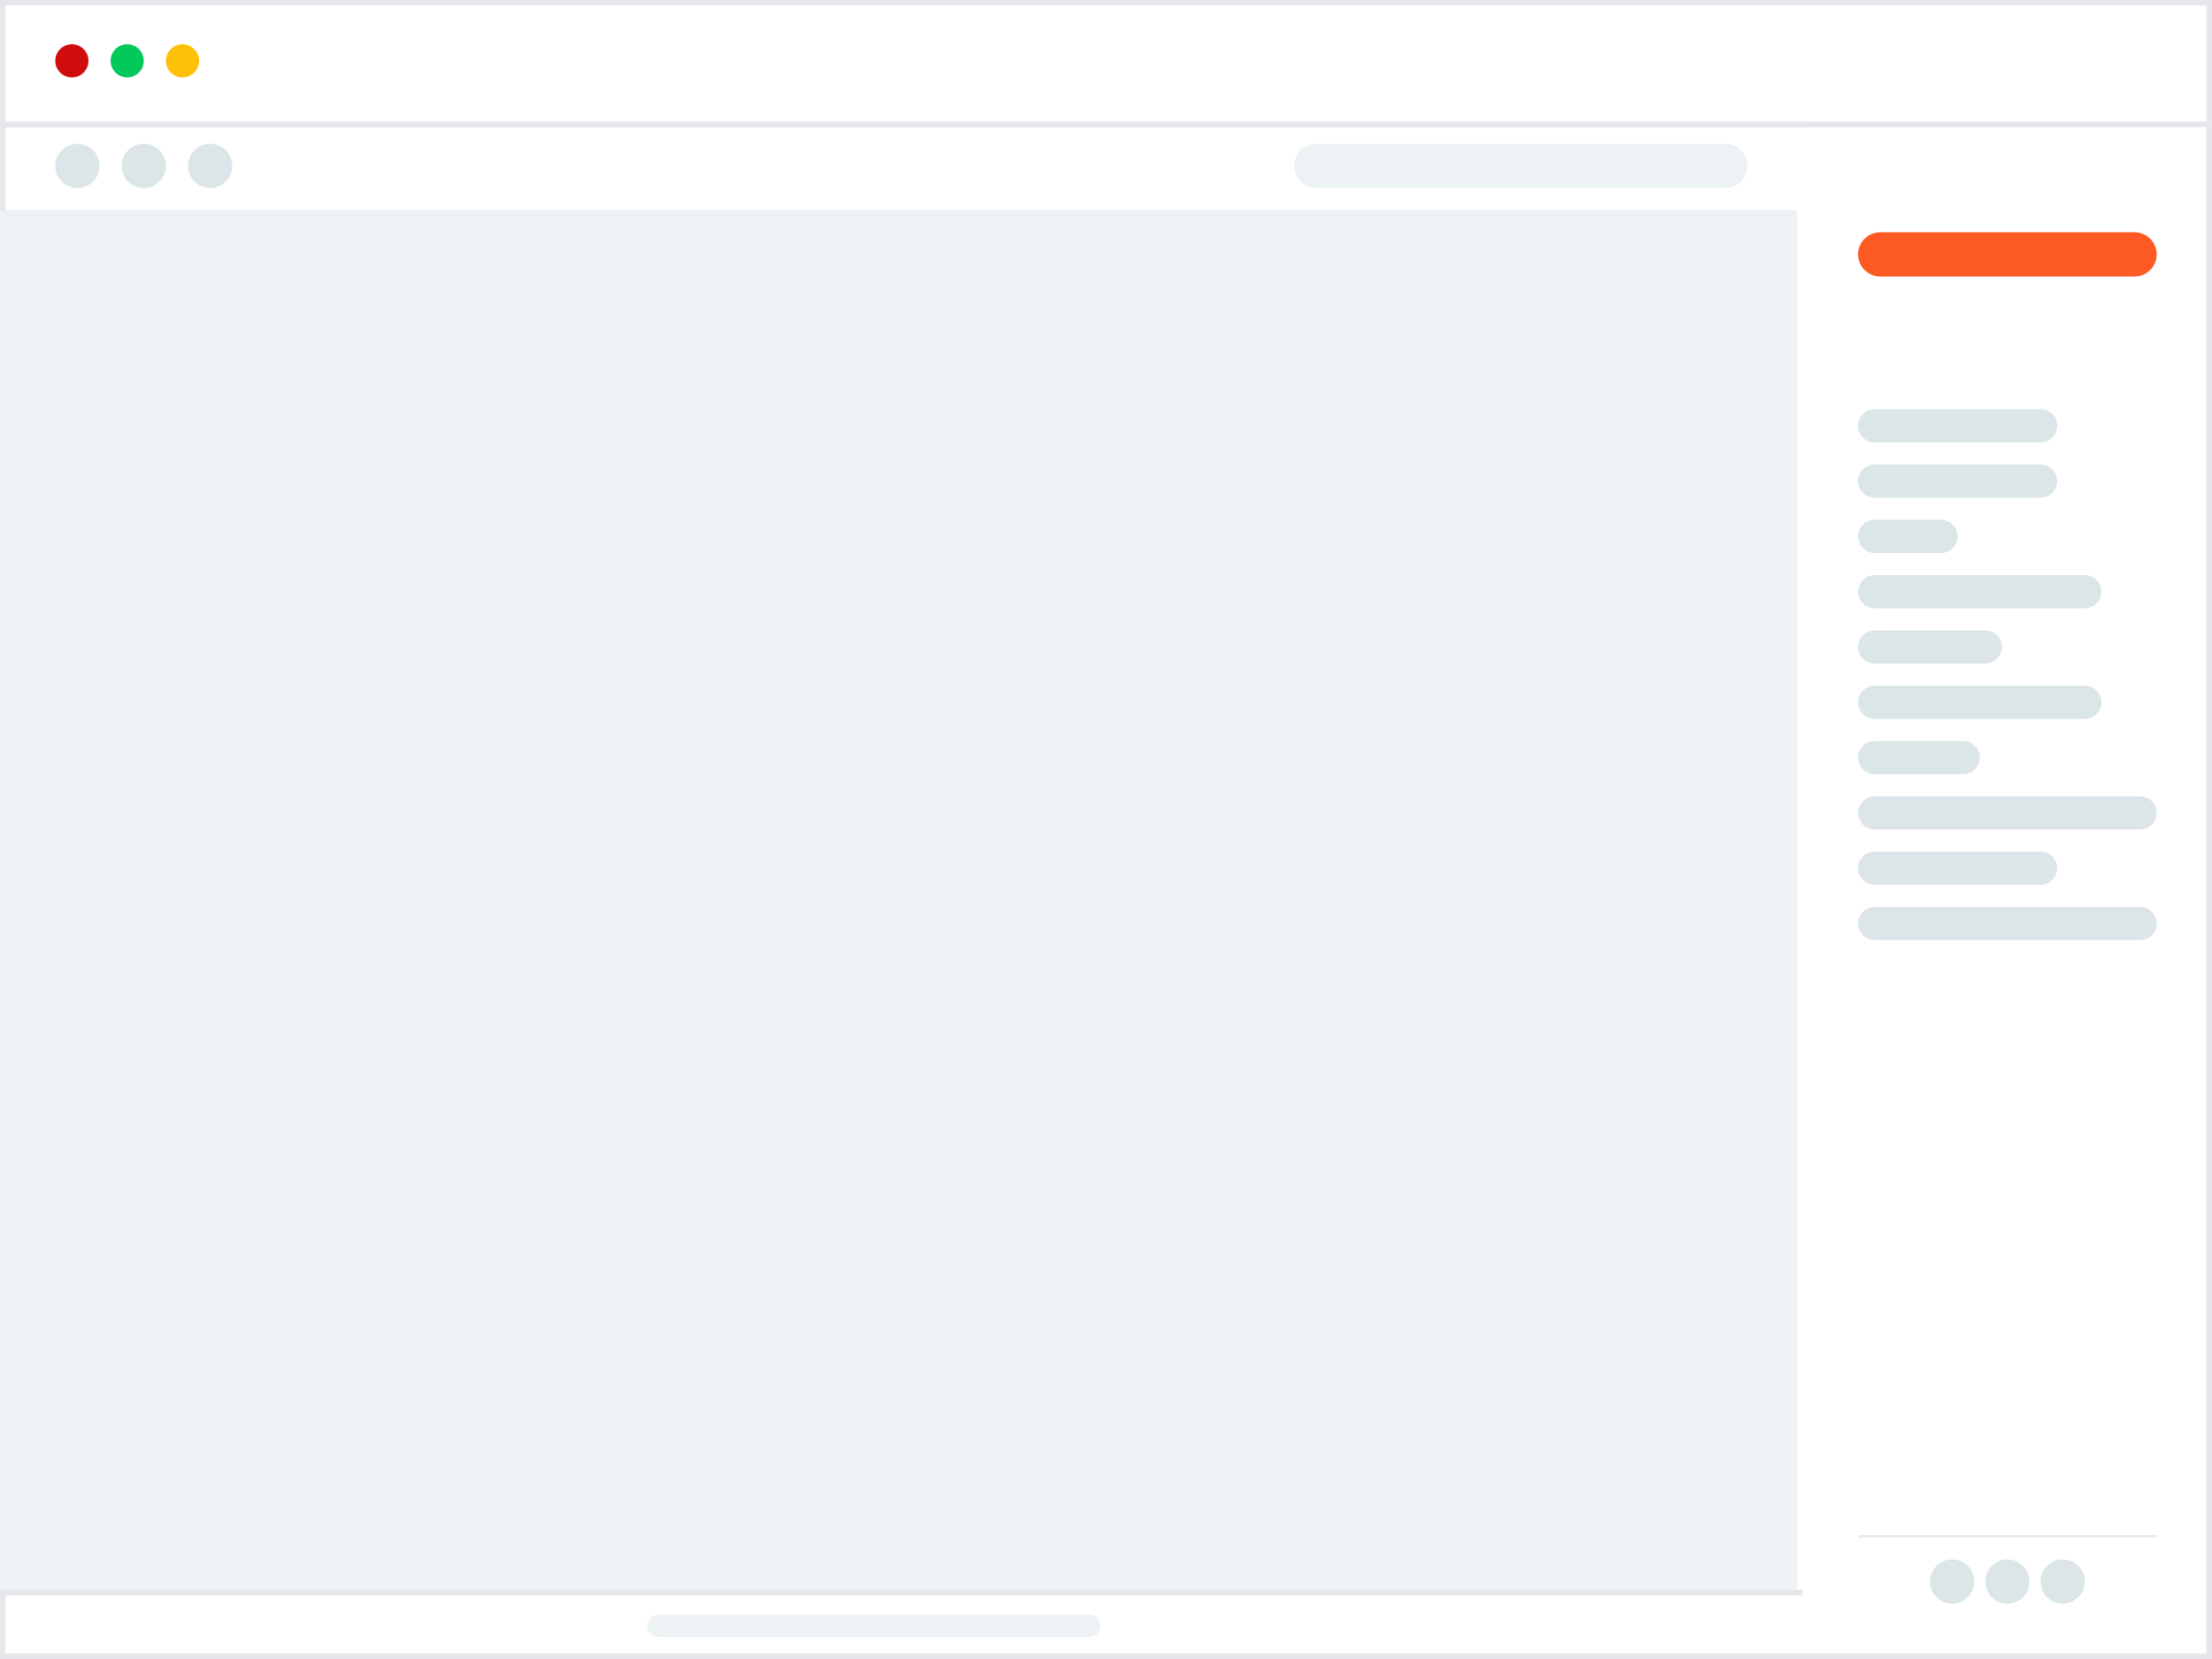
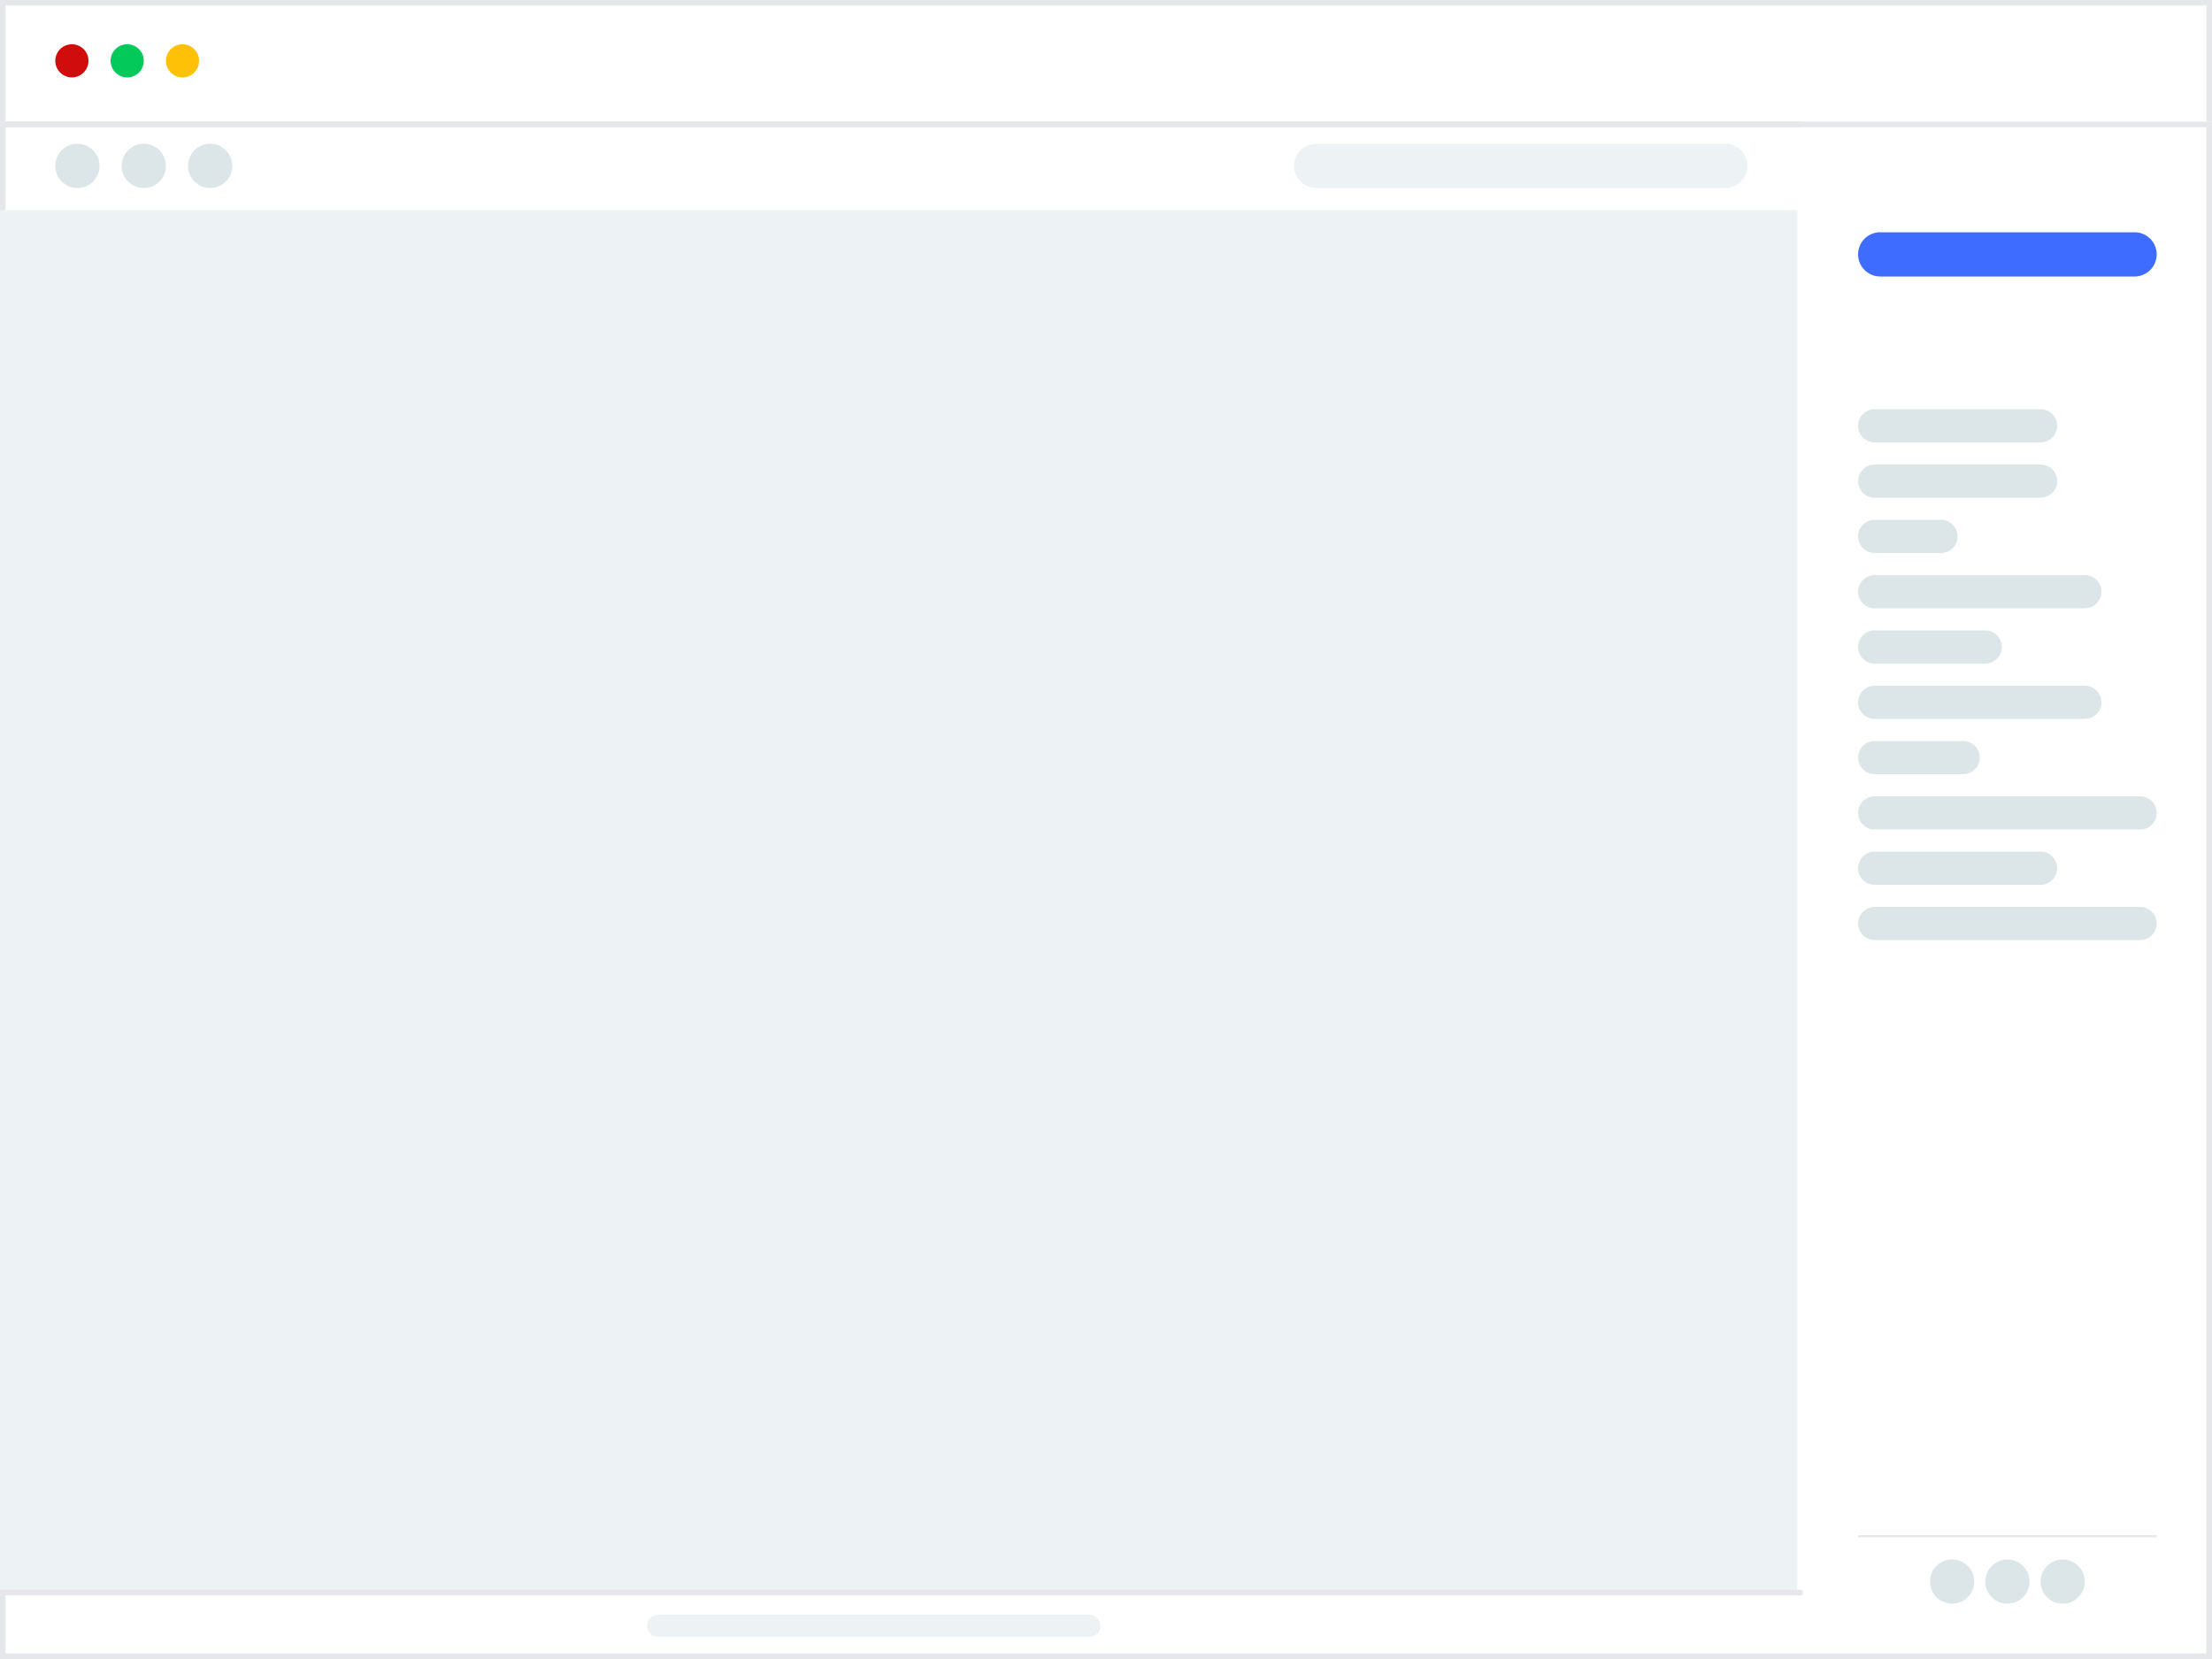
<svg xmlns="http://www.w3.org/2000/svg" width="200" height="150" viewBox="0 0 200 150" fill="none">
  <mask id="path-1-inside-1_1066_41017" fill="white">
    <path d="M0 0H200V11H0V0Z" />
  </mask>
  <path d="M0 0H200V11H0V0Z" fill="white" />
  <path d="M0 0V-0.5H-0.5V0H0ZM200 0H200.5V-0.5H200V0ZM0 0.5H200V-0.5H0V0.5ZM199.5 0V11H200.5V0H199.5ZM0.5 11V0H-0.5V11H0.5Z" fill="#E5E7EB" mask="url(#path-1-inside-1_1066_41017)" />
  <circle cx="6.5" cy="5.5" r="1.5" fill="#D00C0C" />
  <circle cx="11.5" cy="5.5" r="1.5" fill="#03C95A" />
  <circle cx="16.5" cy="5.5" r="1.5" fill="#FFC107" />
  <path d="M0.25 11.25H199.75V149.75H0.25V11.25Z" fill="white" />
  <path d="M0.25 11.25H199.75V149.75H0.25V11.25Z" stroke="#E5E7EB" stroke-width="0.5" />
  <mask id="path-7-inside-2_1066_41017" fill="white">
    <path d="M0 11H163V19H0V11Z" />
  </mask>
  <path d="M0 11.5H163V10.5H0V11.5Z" fill="#E5E7EB" mask="url(#path-7-inside-2_1066_41017)" />
  <circle cx="7" cy="15" r="2" fill="#DCE5E8" />
  <circle cx="13" cy="15" r="2" fill="#DCE5E8" />
  <circle cx="19" cy="15" r="2" fill="#DCE5E8" />
  <rect x="117" y="13" width="41" height="4" rx="2" fill="#EDF2F4" />
  <rect y="19" width="162.5" height="125" fill="#EDF2F4" />
  <path d="M0 144.25H163V143.75H0V144.25Z" fill="#E5E7EB" />
  <rect width="41" height="2" rx="1" transform="matrix(1 0 0 -1 58.5 148)" fill="#EDF2F4" />
  <mask id="path-17-inside-3_1066_41017" fill="white">
    <path d="M163 11H200V150H163V11Z" />
  </mask>
  <path d="M199.5 11V150H200.5V11H199.5Z" fill="#E5E7EB" mask="url(#path-17-inside-3_1066_41017)" />
-   <rect x="168" y="21" width="27" height="4" rx="2" fill="#FE5B24" />
+   <rect x="168" y="21" width="27" height="4" rx="2" fill="#3E6CFF" />
  <rect x="168" y="37" width="18" height="3" rx="1.5" fill="#DCE5E8" />
  <rect x="168" y="42" width="18" height="3" rx="1.5" fill="#DCE5E8" />
  <rect x="168" y="47" width="9" height="3" rx="1.5" fill="#DCE5E8" />
  <rect x="168" y="52" width="22" height="3" rx="1.5" fill="#DCE5E8" />
  <rect x="168" y="57" width="13" height="3" rx="1.5" fill="#DCE5E8" />
  <rect x="168" y="62" width="22" height="3" rx="1.5" fill="#DCE5E8" />
  <rect x="168" y="67" width="11" height="3" rx="1.5" fill="#DCE5E8" />
  <rect x="168" y="72" width="27" height="3" rx="1.5" fill="#DCE5E8" />
  <rect x="168" y="77" width="18" height="3" rx="1.5" fill="#DCE5E8" />
  <rect x="168" y="82" width="27" height="3" rx="1.5" fill="#DCE5E8" />
  <line x1="168" y1="138.9" x2="195" y2="138.9" stroke="#E5E7EB" stroke-width="0.2" />
  <circle cx="176.5" cy="143" r="2" fill="#DCE5E8" />
  <circle cx="181.5" cy="143" r="2" fill="#DCE5E8" />
  <circle cx="186.5" cy="143" r="2" fill="#DCE5E8" />
</svg>
